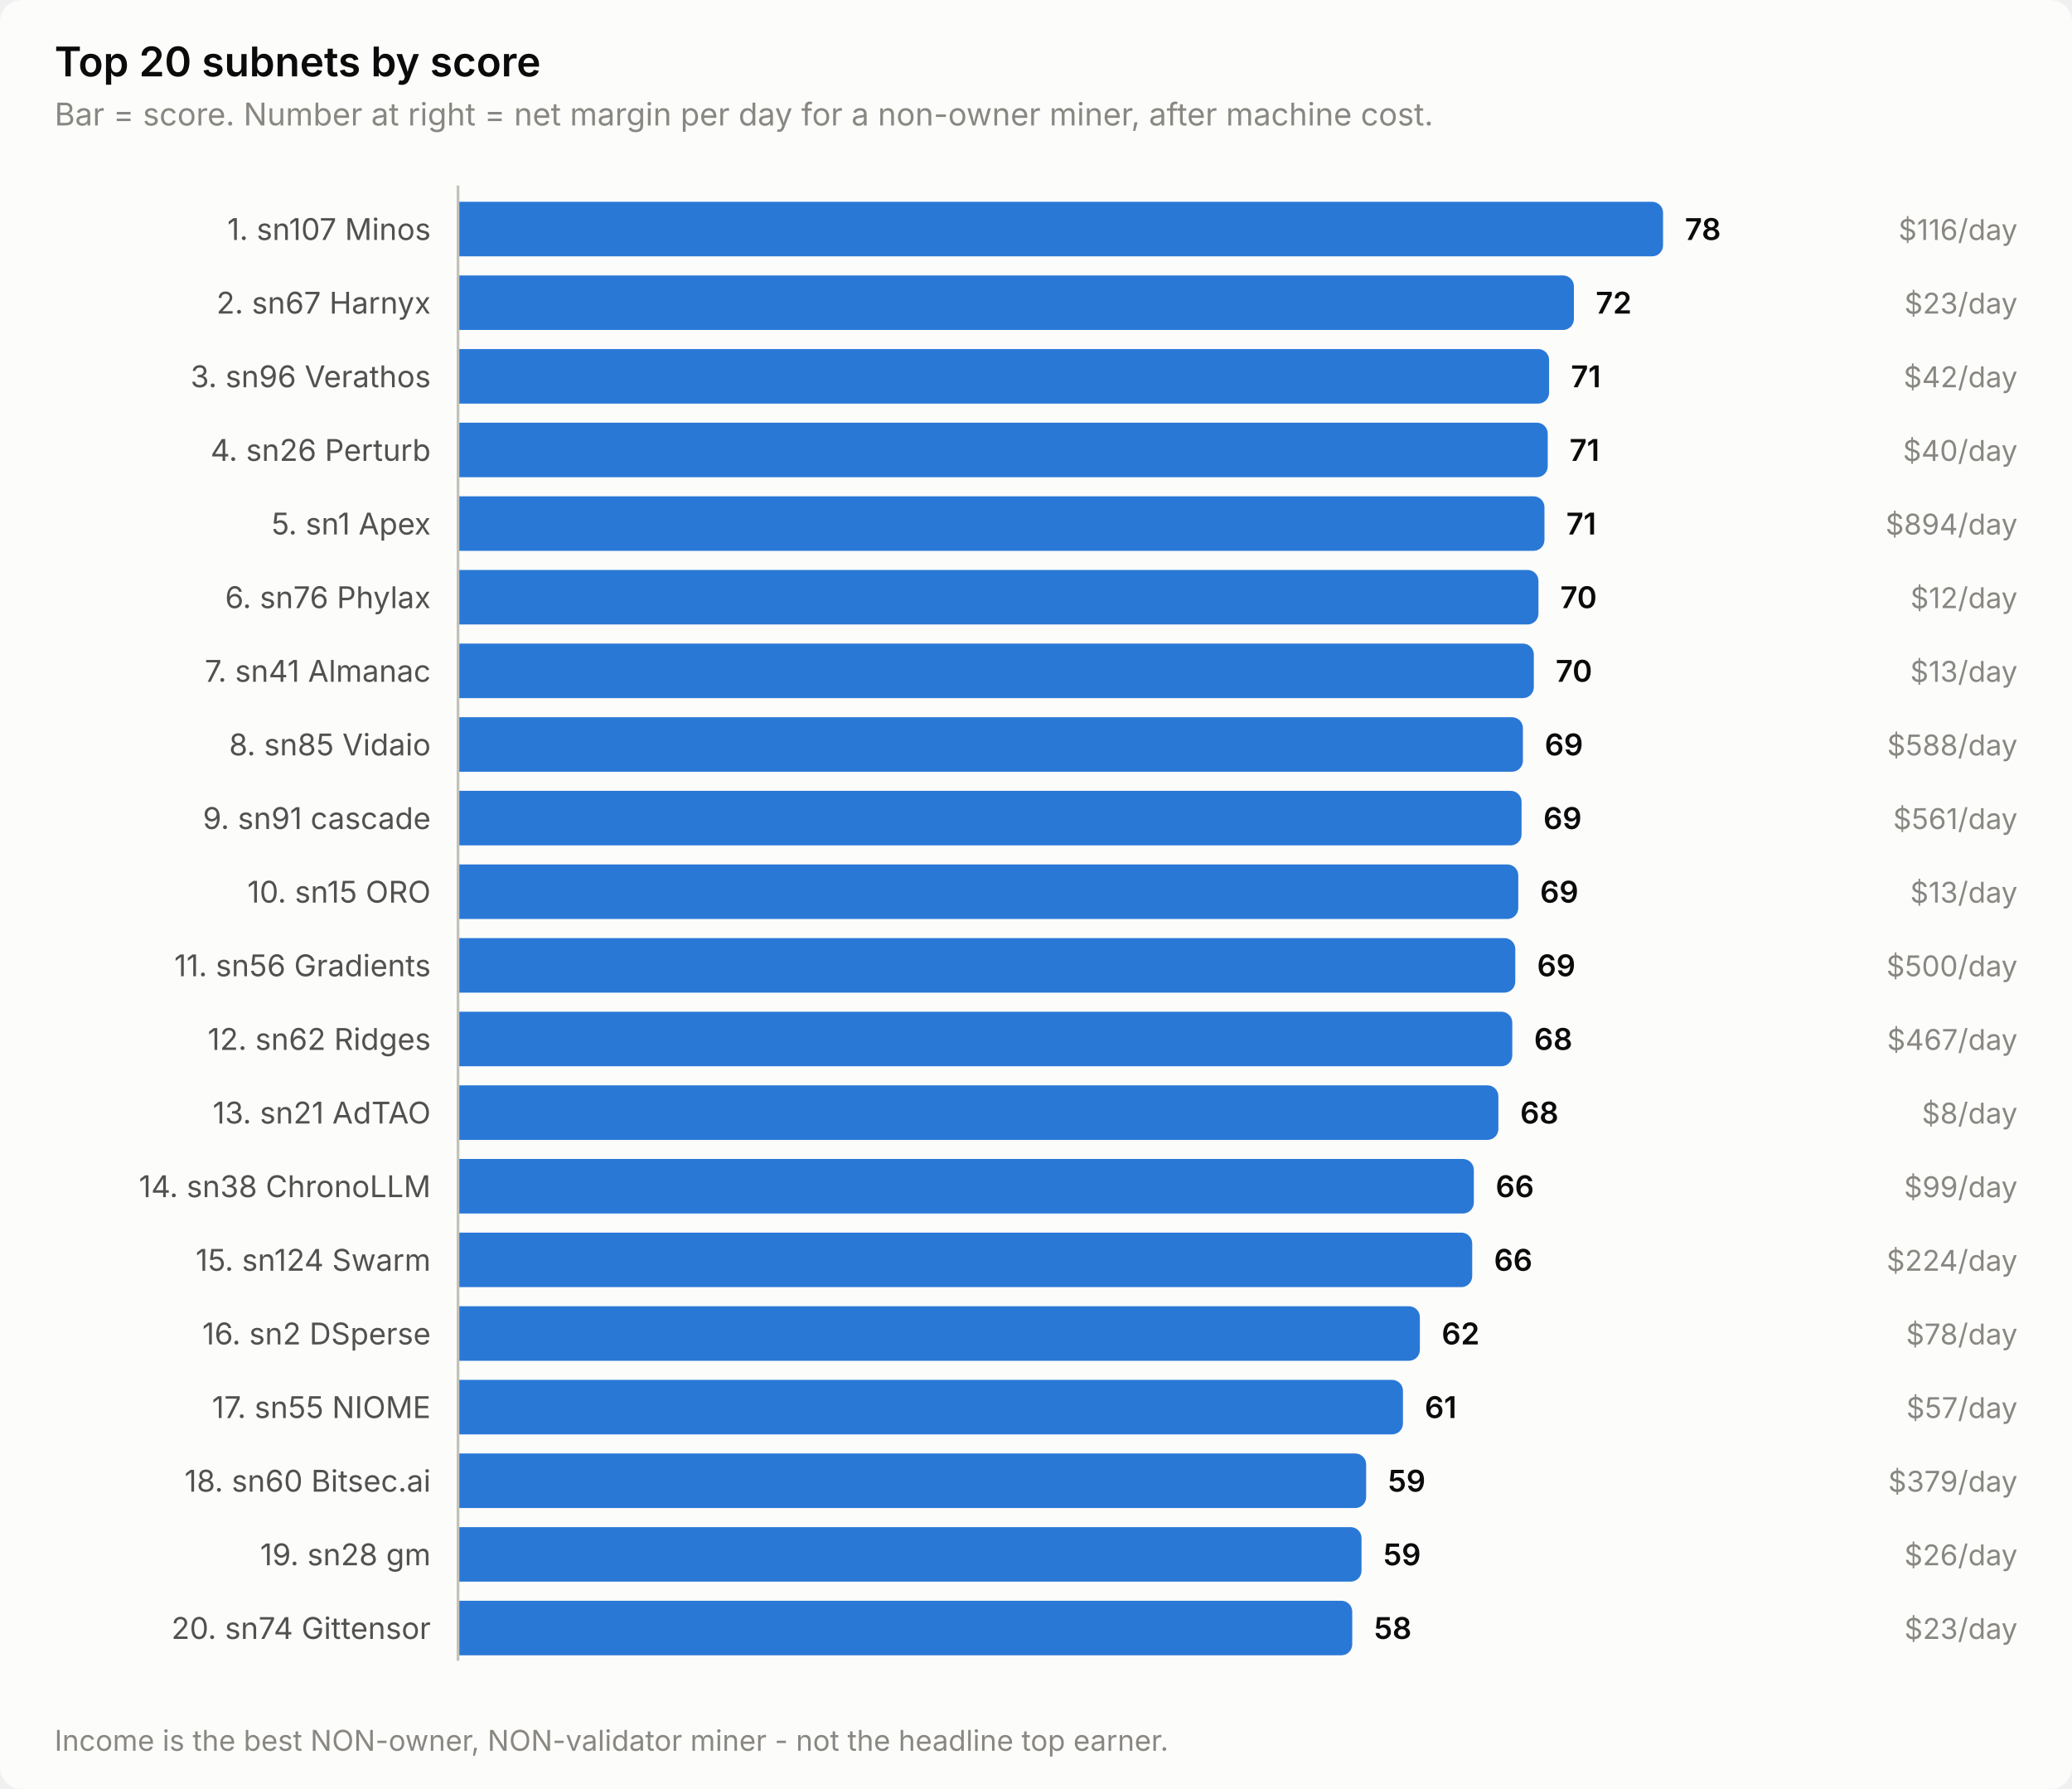
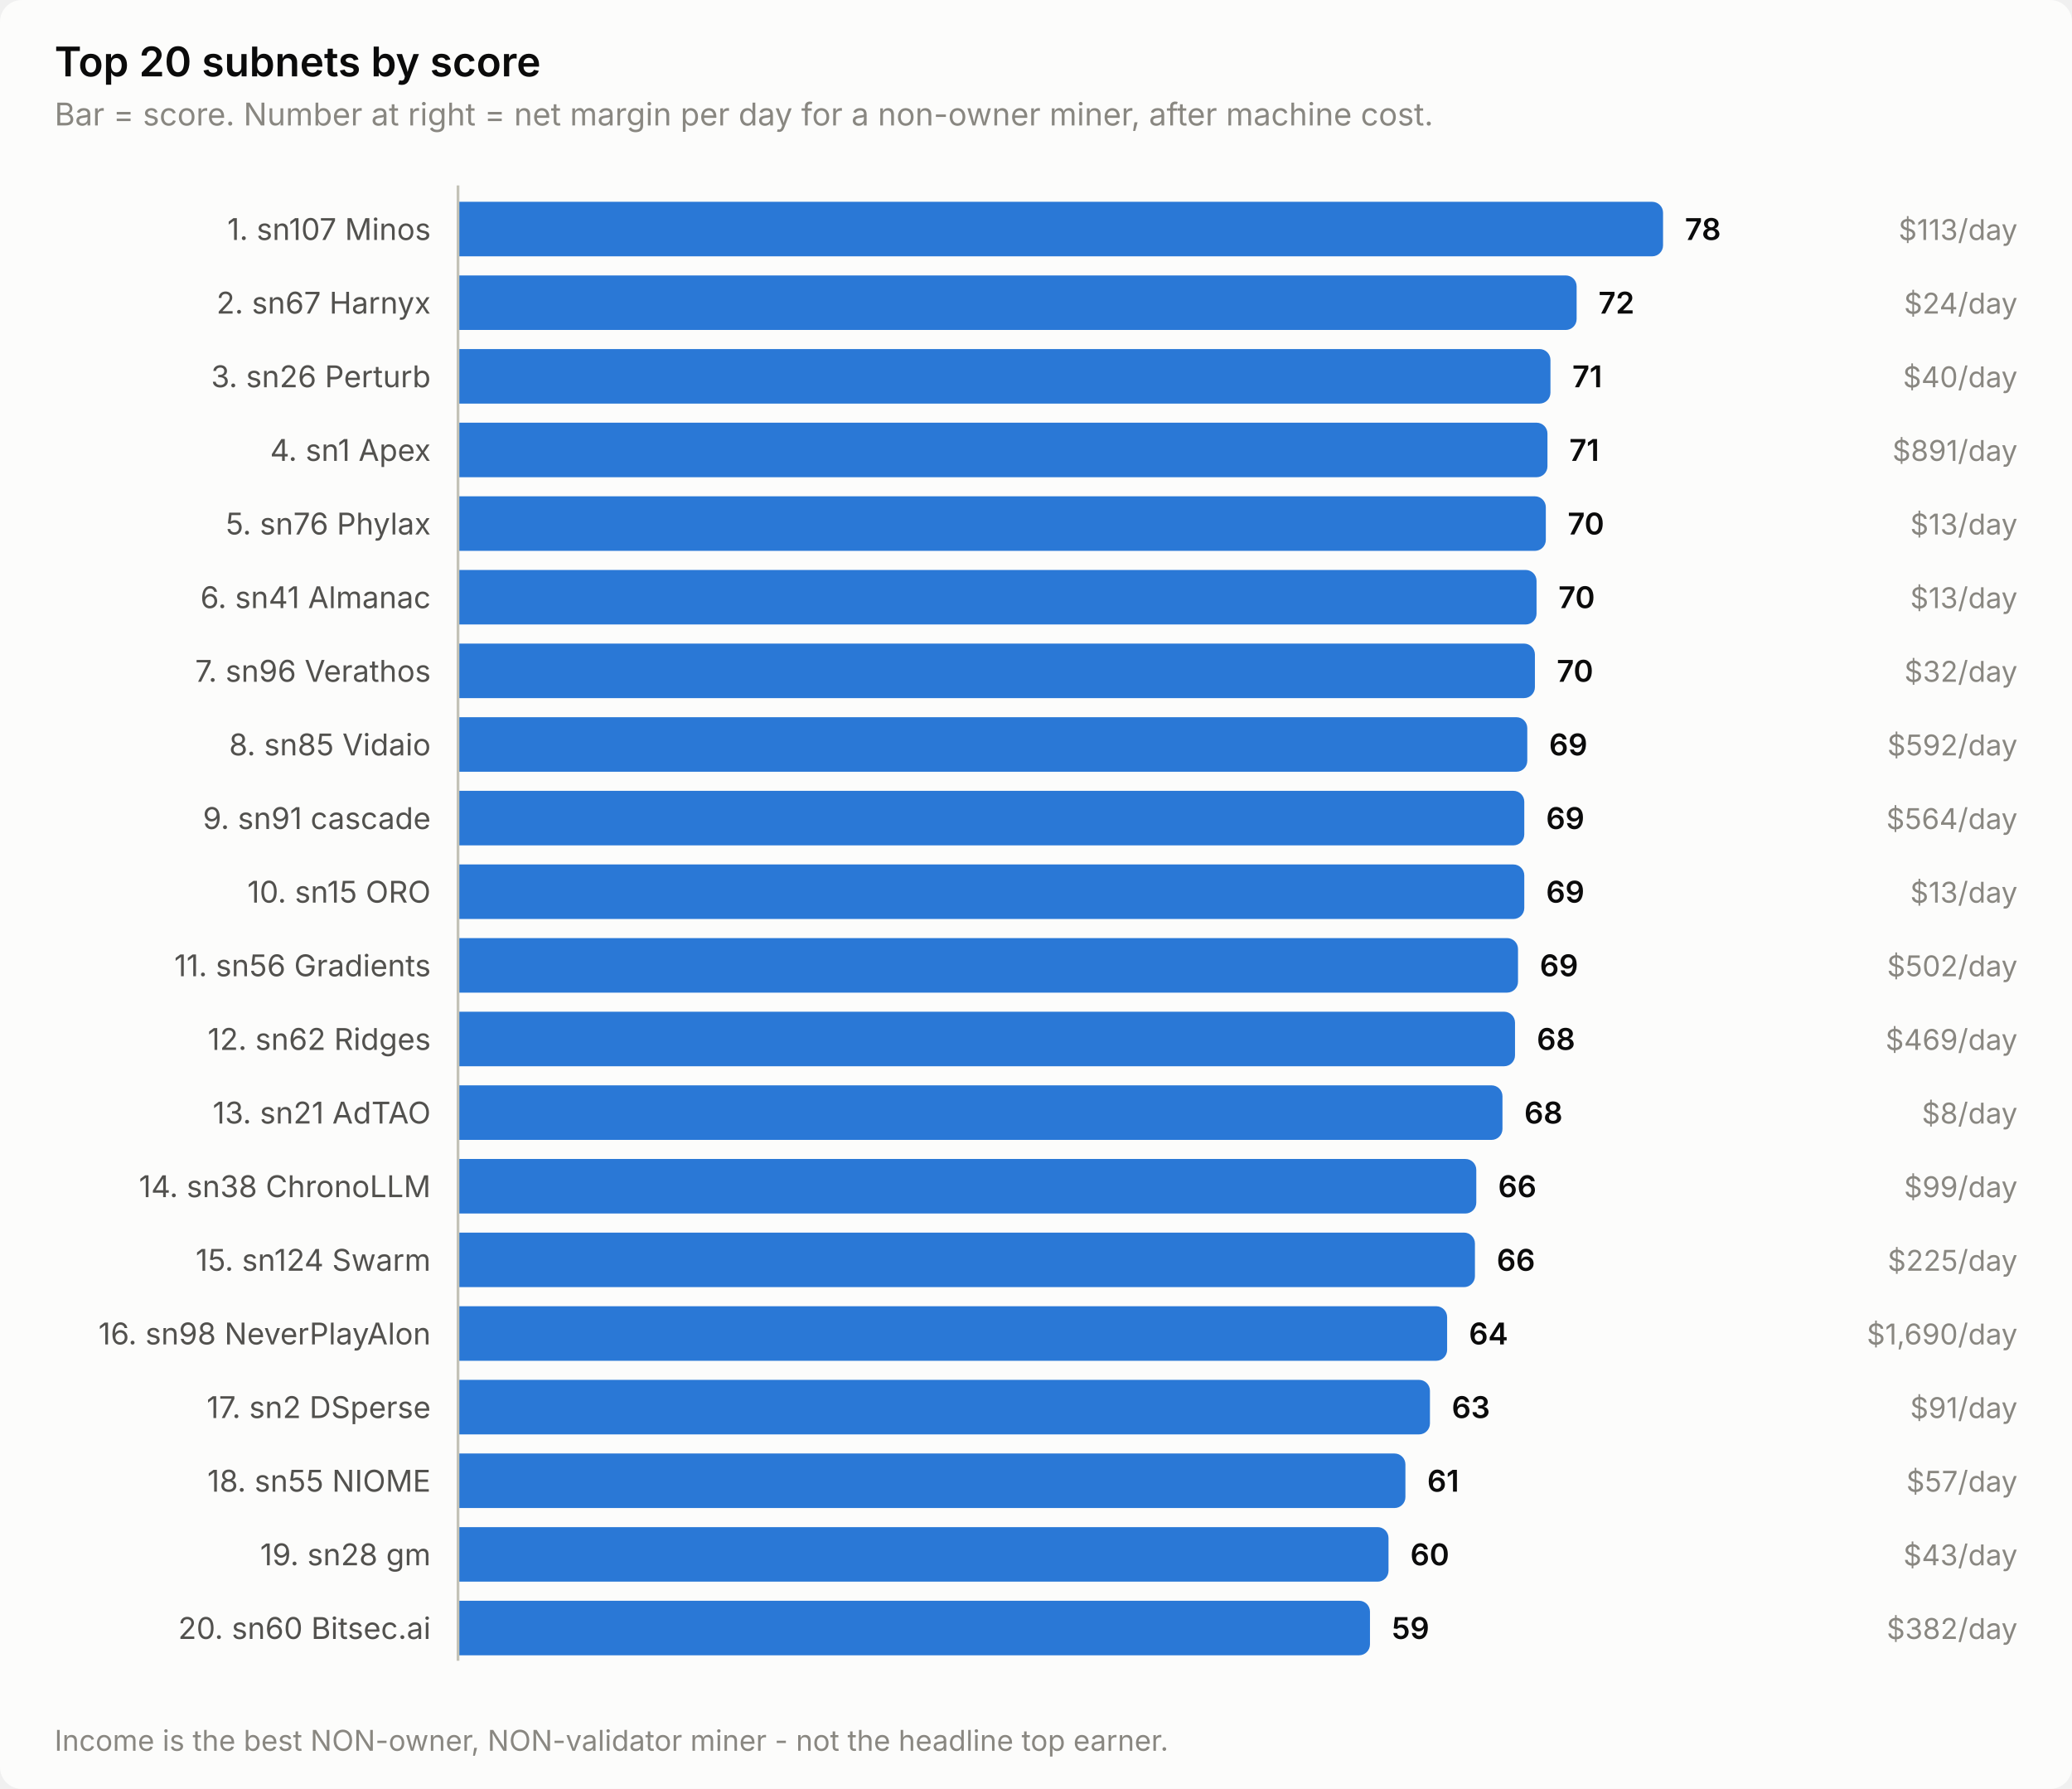
<svg xmlns="http://www.w3.org/2000/svg" width="760" height="656" viewBox="0 0 760 656" role="img" aria-label="Top 20 subnets by score">
  <style>
    text { font-family: system-ui, -apple-system, 'Segoe UI', sans-serif; }
    .t-title { font-size: 15px; font-weight: 600; }
    .t-sub { font-size: 11.5px; }
    .t-lab { font-size: 11px; }
    .t-val { font-size: 11px; font-weight: 600; font-variant-numeric: tabular-nums; }
    .t-tick { font-size: 10.5px; font-variant-numeric: tabular-nums; }

    .surface { fill: #fcfcfb; }
    .ink { fill: #0b0b0b; }
    .ink2 { fill: #52514e; }
    .muted { fill: #898781; }
    .grid { stroke: #e1e0d9; }
    .axis { stroke: #c3c2b7; }
    .accent { fill: #2a78d6; }
    .critical { fill: #d03b3b; }
    .deemph { fill: #d8d7d0; }

    @media (prefers-color-scheme: dark) {
      .surface { fill: #1a1a19; }
      .ink { fill: #ffffff; }
      .ink2 { fill: #c3c2b7; }
      .muted { fill: #898781; }
      .grid { stroke: #2c2c2a; }
      .axis { stroke: #383835; }
      .accent { fill: #3987e5; }
      .deemph { fill: #3a3a37; }
    }
</style>
  <rect class="surface" width="760" height="656" rx="8" />
  <text class="ink t-title" x="20" y="28">Top 20 subnets by score</text>
  <text class="muted t-sub" x="20" y="46">Bar = score. Number at right = net margin per day for a non-owner miner, after machine cost.</text>
  <text class="ink2 t-lab" x="158" y="88" text-anchor="end">1. sn107 Minos</text>
  <path class="accent" d="M168.0,74.0 H606.0 a4.0,4.0 0 0 1 4.0,4.0 V90.0 a4.0,4.0 0 0 1 -4.0,4.0 H168.0 Z" />
  <text class="ink t-val" x="618.0" y="88">78</text>
-   <text class="muted t-tick" x="740" y="88" text-anchor="end">$116/day</text>
+   <text class="muted t-tick" x="740" y="88" text-anchor="end">$113/day</text>
  <text class="ink2 t-lab" x="158" y="115" text-anchor="end">2. sn67 Harnyx</text>
-   <path class="accent" d="M168.0,101.0 H573.3 a4.0,4.0 0 0 1 4.0,4.0 V117.0 a4.0,4.0 0 0 1 -4.0,4.0 H168.0 Z" />
-   <text class="ink t-val" x="585.3" y="115">72</text>
-   <text class="muted t-tick" x="740" y="115" text-anchor="end">$23/day</text>
-   <text class="ink2 t-lab" x="158" y="142" text-anchor="end">3. sn96 Verathos</text>
-   <path class="accent" d="M168.0,128.0 H564.2 a4.0,4.0 0 0 1 4.0,4.0 V144.0 a4.0,4.0 0 0 1 -4.0,4.0 H168.0 Z" />
-   <text class="ink t-val" x="576.2" y="142">71</text>
-   <text class="muted t-tick" x="740" y="142" text-anchor="end">$42/day</text>
-   <text class="ink2 t-lab" x="158" y="169" text-anchor="end">4. sn26 Perturb</text>
-   <path class="accent" d="M168.0,155.0 H563.7 a4.0,4.0 0 0 1 4.0,4.0 V171.0 a4.0,4.0 0 0 1 -4.0,4.0 H168.0 Z" />
-   <text class="ink t-val" x="575.7" y="169">71</text>
-   <text class="muted t-tick" x="740" y="169" text-anchor="end">$40/day</text>
-   <text class="ink2 t-lab" x="158" y="196" text-anchor="end">5. sn1 Apex</text>
-   <path class="accent" d="M168.0,182.0 H562.5 a4.0,4.0 0 0 1 4.0,4.0 V198.0 a4.0,4.0 0 0 1 -4.0,4.0 H168.0 Z" />
-   <text class="ink t-val" x="574.5" y="196">71</text>
-   <text class="muted t-tick" x="740" y="196" text-anchor="end">$894/day</text>
-   <text class="ink2 t-lab" x="158" y="223" text-anchor="end">6. sn76 Phylax</text>
-   <path class="accent" d="M168.0,209.0 H560.3 a4.0,4.0 0 0 1 4.0,4.0 V225.0 a4.0,4.0 0 0 1 -4.0,4.0 H168.0 Z" />
-   <text class="ink t-val" x="572.3" y="223">70</text>
-   <text class="muted t-tick" x="740" y="223" text-anchor="end">$12/day</text>
-   <text class="ink2 t-lab" x="158" y="250" text-anchor="end">7. sn41 Almanac</text>
-   <path class="accent" d="M168.0,236.0 H558.6 a4.0,4.0 0 0 1 4.0,4.0 V252.0 a4.0,4.0 0 0 1 -4.0,4.0 H168.0 Z" />
-   <text class="ink t-val" x="570.6" y="250">70</text>
-   <text class="muted t-tick" x="740" y="250" text-anchor="end">$13/day</text>
+   <path class="accent" d="M168.0,101.0 H574.3 a4.0,4.0 0 0 1 4.0,4.0 V117.0 a4.0,4.0 0 0 1 -4.0,4.0 H168.0 Z" />
+   <text class="ink t-val" x="586.3" y="115">72</text>
+   <text class="muted t-tick" x="740" y="115" text-anchor="end">$24/day</text>
+   <text class="ink2 t-lab" x="158" y="142" text-anchor="end">3. sn26 Perturb</text>
+   <path class="accent" d="M168.0,128.0 H564.7 a4.0,4.0 0 0 1 4.0,4.0 V144.0 a4.0,4.0 0 0 1 -4.0,4.0 H168.0 Z" />
+   <text class="ink t-val" x="576.7" y="142">71</text>
+   <text class="muted t-tick" x="740" y="142" text-anchor="end">$40/day</text>
+   <text class="ink2 t-lab" x="158" y="169" text-anchor="end">4. sn1 Apex</text>
+   <path class="accent" d="M168.0,155.0 H563.6 a4.0,4.0 0 0 1 4.0,4.0 V171.0 a4.0,4.0 0 0 1 -4.0,4.0 H168.0 Z" />
+   <text class="ink t-val" x="575.6" y="169">71</text>
+   <text class="muted t-tick" x="740" y="169" text-anchor="end">$891/day</text>
+   <text class="ink2 t-lab" x="158" y="196" text-anchor="end">5. sn76 Phylax</text>
+   <path class="accent" d="M168.0,182.0 H563.0 a4.0,4.0 0 0 1 4.0,4.0 V198.0 a4.0,4.0 0 0 1 -4.0,4.0 H168.0 Z" />
+   <text class="ink t-val" x="575.0" y="196">70</text>
+   <text class="muted t-tick" x="740" y="196" text-anchor="end">$13/day</text>
+   <text class="ink2 t-lab" x="158" y="223" text-anchor="end">6. sn41 Almanac</text>
+   <path class="accent" d="M168.0,209.0 H559.6 a4.0,4.0 0 0 1 4.0,4.0 V225.0 a4.0,4.0 0 0 1 -4.0,4.0 H168.0 Z" />
+   <text class="ink t-val" x="571.6" y="223">70</text>
+   <text class="muted t-tick" x="740" y="223" text-anchor="end">$13/day</text>
+   <text class="ink2 t-lab" x="158" y="250" text-anchor="end">7. sn96 Verathos</text>
+   <path class="accent" d="M168.0,236.0 H559.0 a4.0,4.0 0 0 1 4.0,4.0 V252.0 a4.0,4.0 0 0 1 -4.0,4.0 H168.0 Z" />
+   <text class="ink t-val" x="571.0" y="250">70</text>
+   <text class="muted t-tick" x="740" y="250" text-anchor="end">$32/day</text>
  <text class="ink2 t-lab" x="158" y="277" text-anchor="end">8. sn85 Vidaio</text>
-   <path class="accent" d="M168.0,263.0 H554.6 a4.0,4.0 0 0 1 4.0,4.0 V279.0 a4.0,4.0 0 0 1 -4.0,4.0 H168.0 Z" />
-   <text class="ink t-val" x="566.6" y="277">69</text>
-   <text class="muted t-tick" x="740" y="277" text-anchor="end">$588/day</text>
+   <path class="accent" d="M168.0,263.0 H556.2 a4.0,4.0 0 0 1 4.0,4.0 V279.0 a4.0,4.0 0 0 1 -4.0,4.0 H168.0 Z" />
+   <text class="ink t-val" x="568.2" y="277">69</text>
+   <text class="muted t-tick" x="740" y="277" text-anchor="end">$592/day</text>
  <text class="ink2 t-lab" x="158" y="304" text-anchor="end">9. sn91 cascade</text>
-   <path class="accent" d="M168.0,290.0 H554.1 a4.0,4.0 0 0 1 4.0,4.0 V306.0 a4.0,4.0 0 0 1 -4.0,4.0 H168.0 Z" />
-   <text class="ink t-val" x="566.1" y="304">69</text>
-   <text class="muted t-tick" x="740" y="304" text-anchor="end">$561/day</text>
+   <path class="accent" d="M168.0,290.0 H555.1 a4.0,4.0 0 0 1 4.0,4.0 V306.0 a4.0,4.0 0 0 1 -4.0,4.0 H168.0 Z" />
+   <text class="ink t-val" x="567.1" y="304">69</text>
+   <text class="muted t-tick" x="740" y="304" text-anchor="end">$564/day</text>
  <text class="ink2 t-lab" x="158" y="331" text-anchor="end">10. sn15 ORO</text>
-   <path class="accent" d="M168.0,317.0 H552.9 a4.0,4.0 0 0 1 4.0,4.0 V333.0 a4.0,4.0 0 0 1 -4.0,4.0 H168.0 Z" />
-   <text class="ink t-val" x="564.9" y="331">69</text>
+   <path class="accent" d="M168.0,317.0 H555.1 a4.0,4.0 0 0 1 4.0,4.0 V333.0 a4.0,4.0 0 0 1 -4.0,4.0 H168.0 Z" />
+   <text class="ink t-val" x="567.1" y="331">69</text>
  <text class="muted t-tick" x="740" y="331" text-anchor="end">$13/day</text>
  <text class="ink2 t-lab" x="158" y="358" text-anchor="end">11. sn56 Gradients</text>
-   <path class="accent" d="M168.0,344.0 H551.8 a4.0,4.0 0 0 1 4.0,4.0 V360.0 a4.0,4.0 0 0 1 -4.0,4.0 H168.0 Z" />
-   <text class="ink t-val" x="563.8" y="358">69</text>
-   <text class="muted t-tick" x="740" y="358" text-anchor="end">$500/day</text>
+   <path class="accent" d="M168.0,344.0 H552.8 a4.0,4.0 0 0 1 4.0,4.0 V360.0 a4.0,4.0 0 0 1 -4.0,4.0 H168.0 Z" />
+   <text class="ink t-val" x="564.8" y="358">69</text>
+   <text class="muted t-tick" x="740" y="358" text-anchor="end">$502/day</text>
  <text class="ink2 t-lab" x="158" y="385" text-anchor="end">12. sn62 Ridges</text>
-   <path class="accent" d="M168.0,371.0 H550.7 a4.0,4.0 0 0 1 4.0,4.0 V387.0 a4.0,4.0 0 0 1 -4.0,4.0 H168.0 Z" />
-   <text class="ink t-val" x="562.7" y="385">68</text>
-   <text class="muted t-tick" x="740" y="385" text-anchor="end">$467/day</text>
+   <path class="accent" d="M168.0,371.0 H551.7 a4.0,4.0 0 0 1 4.0,4.0 V387.0 a4.0,4.0 0 0 1 -4.0,4.0 H168.0 Z" />
+   <text class="ink t-val" x="563.7" y="385">68</text>
+   <text class="muted t-tick" x="740" y="385" text-anchor="end">$469/day</text>
  <text class="ink2 t-lab" x="158" y="412" text-anchor="end">13. sn21 AdTAO</text>
-   <path class="accent" d="M168.0,398.0 H545.6 a4.0,4.0 0 0 1 4.0,4.0 V414.0 a4.0,4.0 0 0 1 -4.0,4.0 H168.0 Z" />
-   <text class="ink t-val" x="557.6" y="412">68</text>
+   <path class="accent" d="M168.0,398.0 H547.1 a4.0,4.0 0 0 1 4.0,4.0 V414.0 a4.0,4.0 0 0 1 -4.0,4.0 H168.0 Z" />
+   <text class="ink t-val" x="559.1" y="412">68</text>
  <text class="muted t-tick" x="740" y="412" text-anchor="end">$8/day</text>
  <text class="ink2 t-lab" x="158" y="439" text-anchor="end">14. sn38 ChronoLLM</text>
-   <path class="accent" d="M168.0,425.0 H536.6 a4.0,4.0 0 0 1 4.0,4.0 V441.0 a4.0,4.0 0 0 1 -4.0,4.0 H168.0 Z" />
-   <text class="ink t-val" x="548.6" y="439">66</text>
+   <path class="accent" d="M168.0,425.0 H537.5 a4.0,4.0 0 0 1 4.0,4.0 V441.0 a4.0,4.0 0 0 1 -4.0,4.0 H168.0 Z" />
+   <text class="ink t-val" x="549.5" y="439">66</text>
  <text class="muted t-tick" x="740" y="439" text-anchor="end">$99/day</text>
  <text class="ink2 t-lab" x="158" y="466" text-anchor="end">15. sn124 Swarm</text>
-   <path class="accent" d="M168.0,452.0 H536.0 a4.0,4.0 0 0 1 4.0,4.0 V468.0 a4.0,4.0 0 0 1 -4.0,4.0 H168.0 Z" />
-   <text class="ink t-val" x="548.0" y="466">66</text>
-   <text class="muted t-tick" x="740" y="466" text-anchor="end">$224/day</text>
-   <text class="ink2 t-lab" x="158" y="493" text-anchor="end">16. sn2 DSperse</text>
-   <path class="accent" d="M168.0,479.0 H516.8 a4.0,4.0 0 0 1 4.0,4.0 V495.0 a4.0,4.0 0 0 1 -4.0,4.0 H168.0 Z" />
-   <text class="ink t-val" x="528.8" y="493">62</text>
-   <text class="muted t-tick" x="740" y="493" text-anchor="end">$78/day</text>
-   <text class="ink2 t-lab" x="158" y="520" text-anchor="end">17. sn55 NIOME</text>
-   <path class="accent" d="M168.0,506.0 H510.6 a4.0,4.0 0 0 1 4.0,4.0 V522.0 a4.0,4.0 0 0 1 -4.0,4.0 H168.0 Z" />
-   <text class="ink t-val" x="522.6" y="520">61</text>
-   <text class="muted t-tick" x="740" y="520" text-anchor="end">$57/day</text>
-   <text class="ink2 t-lab" x="158" y="547" text-anchor="end">18. sn60 Bitsec.ai</text>
-   <path class="accent" d="M168.0,533.0 H497.1 a4.0,4.0 0 0 1 4.0,4.0 V549.0 a4.0,4.0 0 0 1 -4.0,4.0 H168.0 Z" />
-   <text class="ink t-val" x="509.1" y="547">59</text>
-   <text class="muted t-tick" x="740" y="547" text-anchor="end">$379/day</text>
+   <path class="accent" d="M168.0,452.0 H537.0 a4.0,4.0 0 0 1 4.0,4.0 V468.0 a4.0,4.0 0 0 1 -4.0,4.0 H168.0 Z" />
+   <text class="ink t-val" x="549.0" y="466">66</text>
+   <text class="muted t-tick" x="740" y="466" text-anchor="end">$225/day</text>
+   <text class="ink2 t-lab" x="158" y="493" text-anchor="end">16. sn98 NeverPlayAlon</text>
+   <path class="accent" d="M168.0,479.0 H526.8 a4.0,4.0 0 0 1 4.0,4.0 V495.0 a4.0,4.0 0 0 1 -4.0,4.0 H168.0 Z" />
+   <text class="ink t-val" x="538.8" y="493">64</text>
+   <text class="muted t-tick" x="740" y="493" text-anchor="end">$1,690/day</text>
+   <text class="ink2 t-lab" x="158" y="520" text-anchor="end">17. sn2 DSperse</text>
+   <path class="accent" d="M168.0,506.0 H520.5 a4.0,4.0 0 0 1 4.0,4.0 V522.0 a4.0,4.0 0 0 1 -4.0,4.0 H168.0 Z" />
+   <text class="ink t-val" x="532.5" y="520">63</text>
+   <text class="muted t-tick" x="740" y="520" text-anchor="end">$91/day</text>
+   <text class="ink2 t-lab" x="158" y="547" text-anchor="end">18. sn55 NIOME</text>
+   <path class="accent" d="M168.0,533.0 H511.5 a4.0,4.0 0 0 1 4.0,4.0 V549.0 a4.0,4.0 0 0 1 -4.0,4.0 H168.0 Z" />
+   <text class="ink t-val" x="523.5" y="547">61</text>
+   <text class="muted t-tick" x="740" y="547" text-anchor="end">$57/day</text>
  <text class="ink2 t-lab" x="158" y="574" text-anchor="end">19. sn28 gm</text>
-   <path class="accent" d="M168.0,560.0 H495.4 a4.0,4.0 0 0 1 4.0,4.0 V576.0 a4.0,4.0 0 0 1 -4.0,4.0 H168.0 Z" />
-   <text class="ink t-val" x="507.4" y="574">59</text>
-   <text class="muted t-tick" x="740" y="574" text-anchor="end">$26/day</text>
-   <text class="ink2 t-lab" x="158" y="601" text-anchor="end">20. sn74 Gittensor</text>
-   <path class="accent" d="M168.0,587.0 H492.0 a4.0,4.0 0 0 1 4.0,4.0 V603.0 a4.0,4.0 0 0 1 -4.0,4.0 H168.0 Z" />
-   <text class="ink t-val" x="504.0" y="601">58</text>
-   <text class="muted t-tick" x="740" y="601" text-anchor="end">$23/day</text>
+   <path class="accent" d="M168.0,560.0 H505.3 a4.0,4.0 0 0 1 4.0,4.0 V576.0 a4.0,4.0 0 0 1 -4.0,4.0 H168.0 Z" />
+   <text class="ink t-val" x="517.3" y="574">60</text>
+   <text class="muted t-tick" x="740" y="574" text-anchor="end">$43/day</text>
+   <text class="ink2 t-lab" x="158" y="601" text-anchor="end">20. sn60 Bitsec.ai</text>
+   <path class="accent" d="M168.0,587.0 H498.5 a4.0,4.0 0 0 1 4.0,4.0 V603.0 a4.0,4.0 0 0 1 -4.0,4.0 H168.0 Z" />
+   <text class="ink t-val" x="510.5" y="601">59</text>
+   <text class="muted t-tick" x="740" y="601" text-anchor="end">$382/day</text>
  <line class="axis" x1="168" y1="68" x2="168" y2="609" stroke-width="1" />
  <text class="muted t-tick" x="20" y="642">Income is the best NON-owner, NON-validator miner - not the headline top earner.</text>
</svg>
